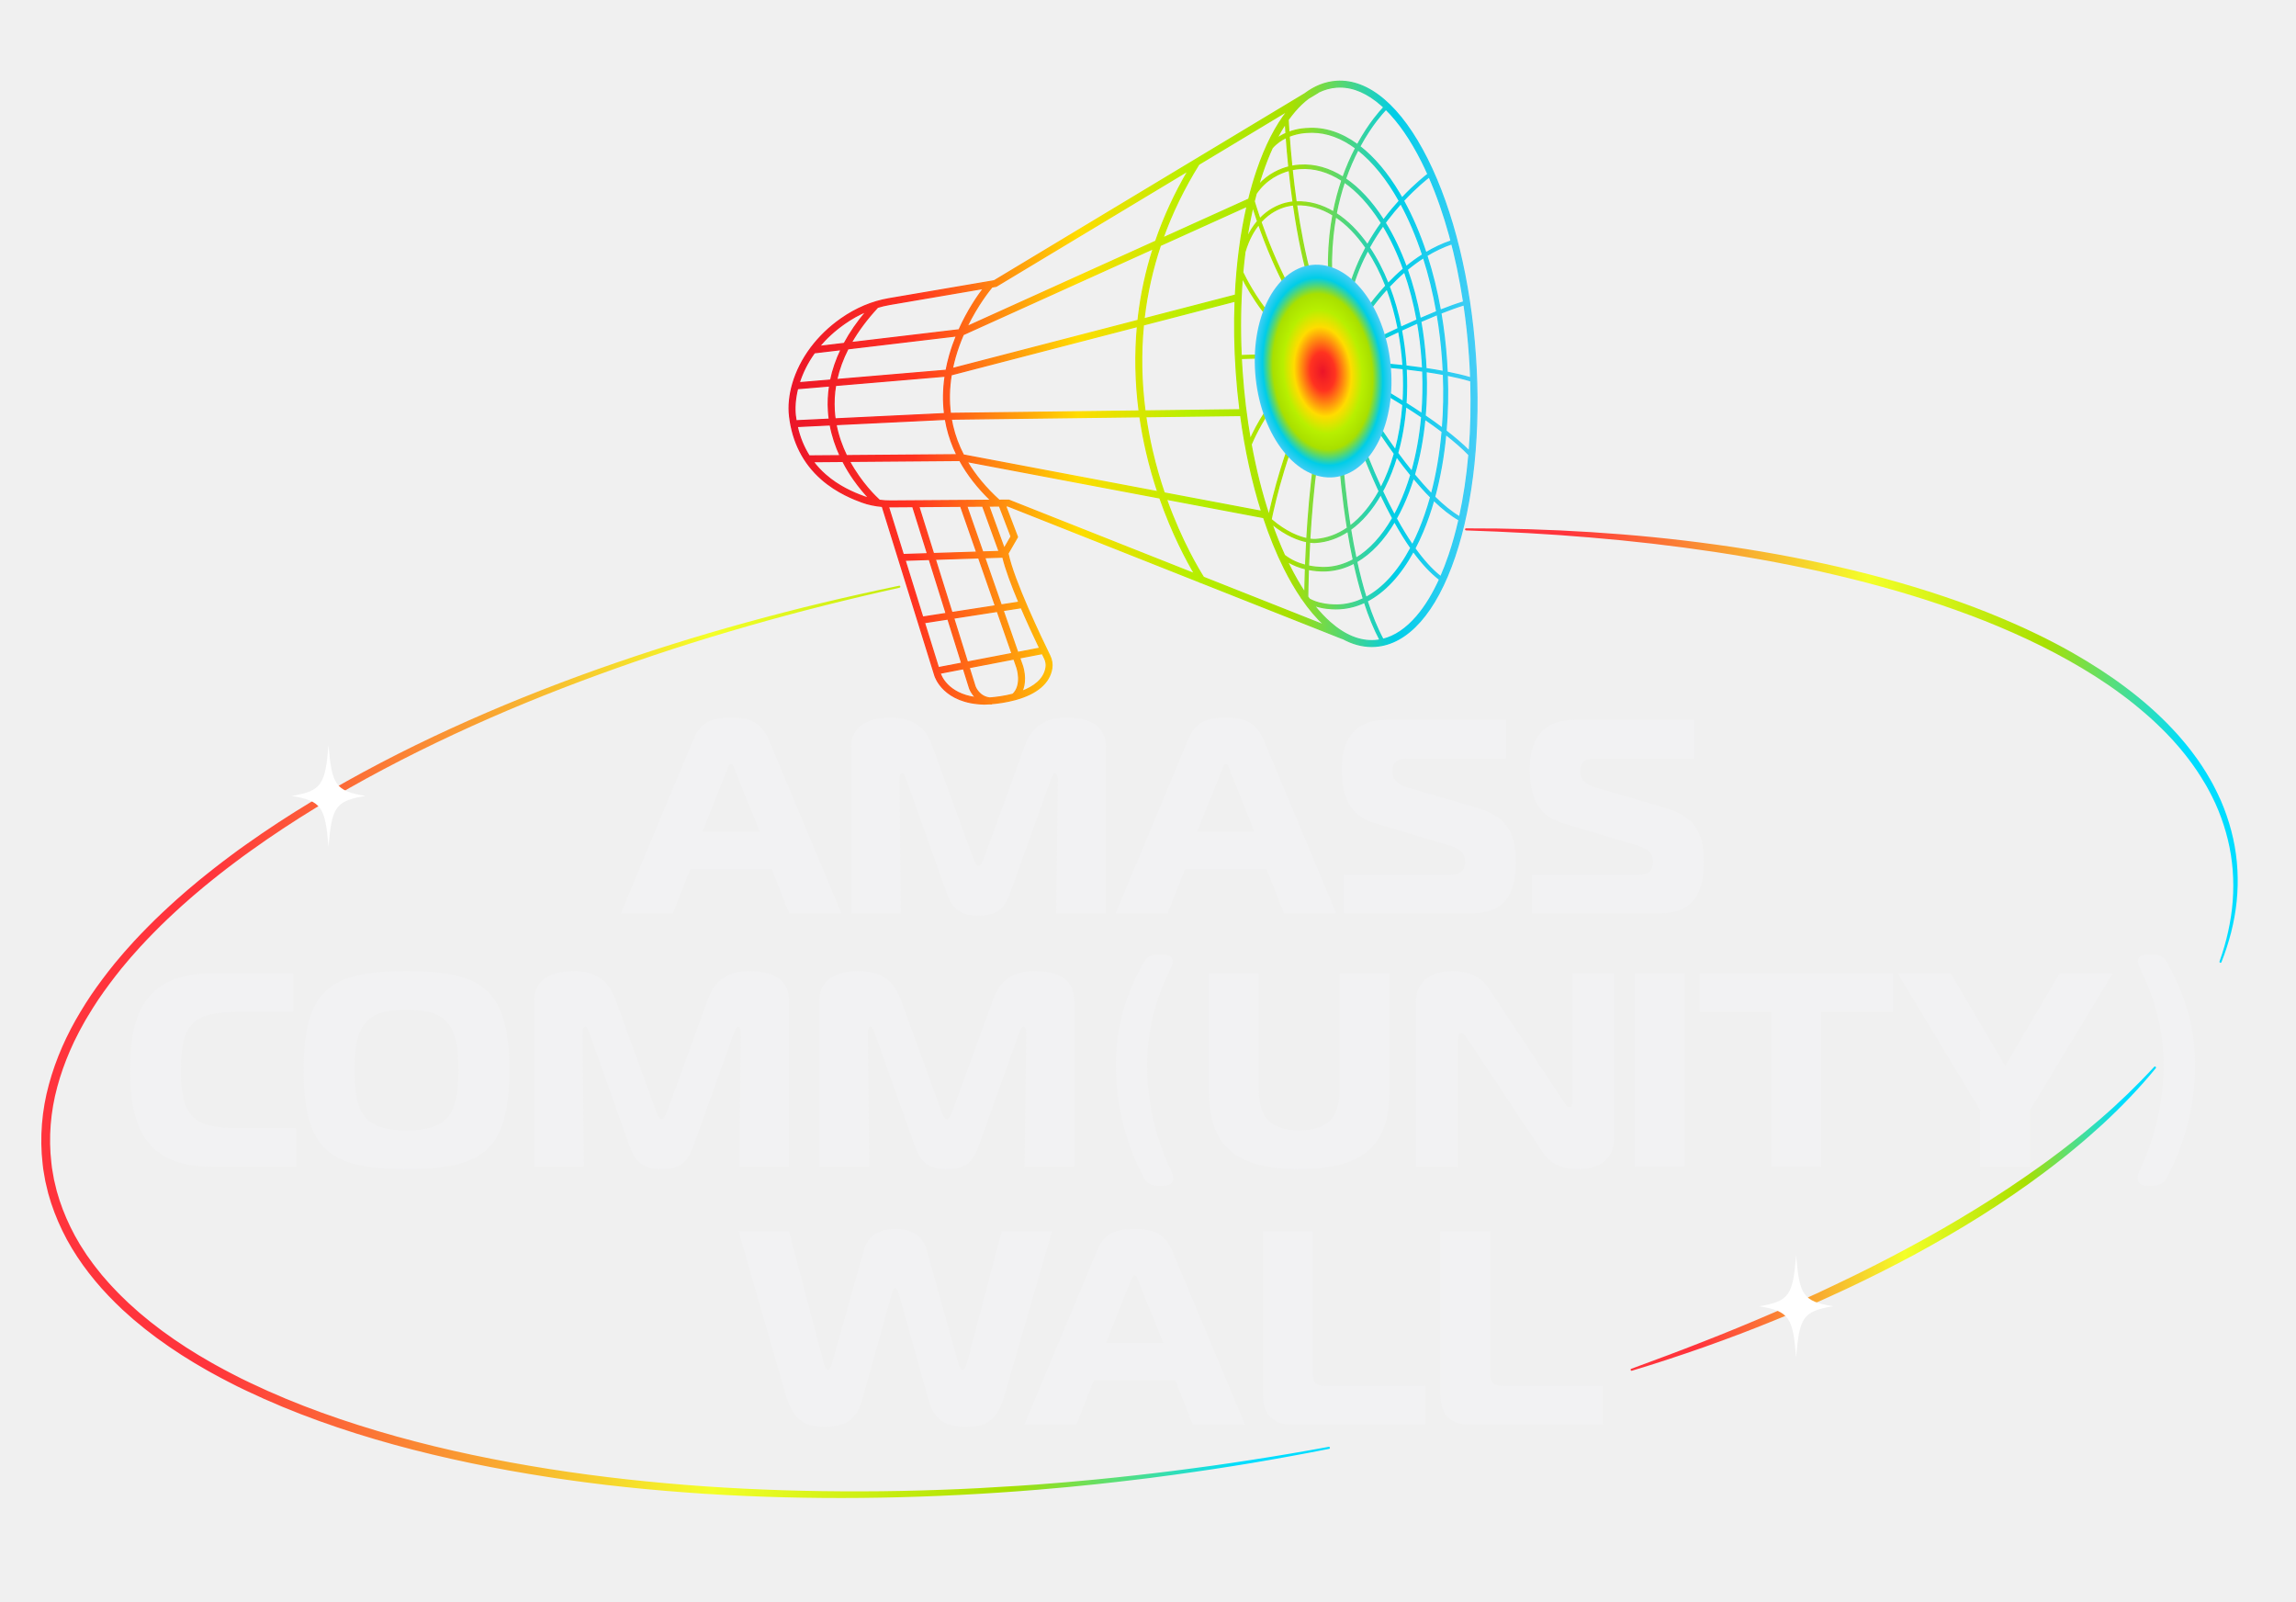
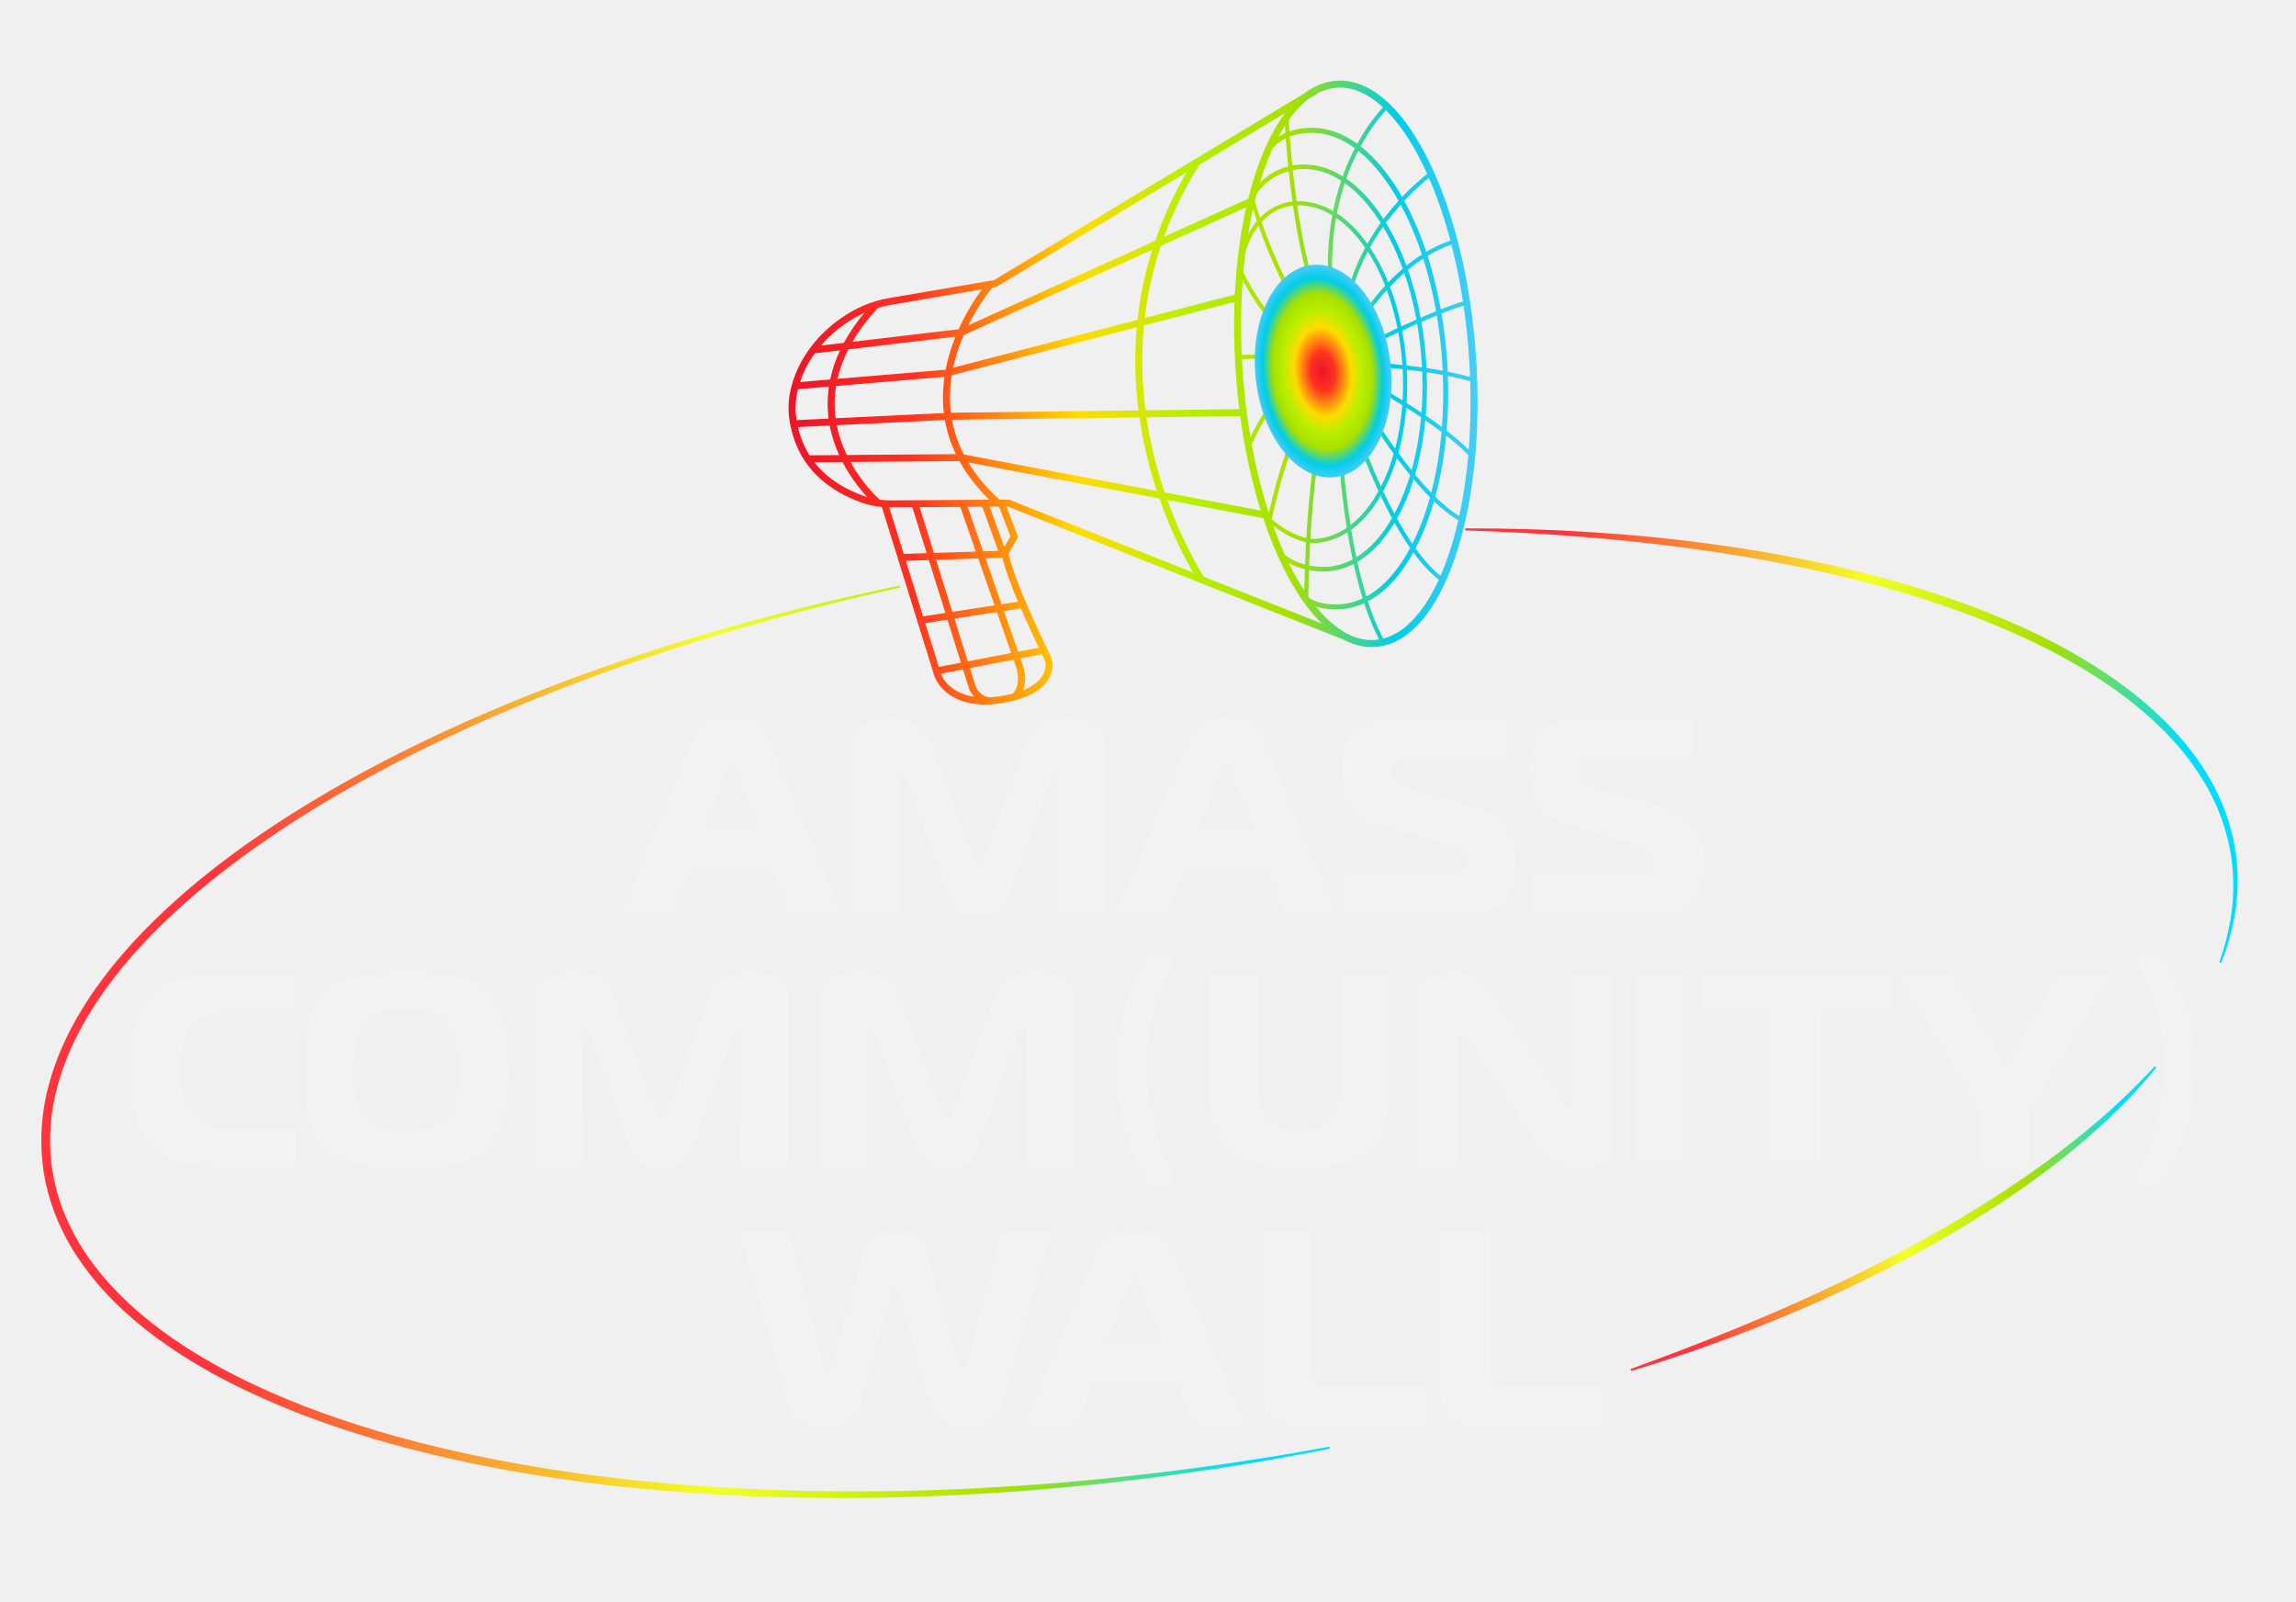
<svg xmlns="http://www.w3.org/2000/svg" xmlns:xlink="http://www.w3.org/1999/xlink" id="Layer_3" viewBox="0 0 2795.64 1950.09">
  <defs>
    <style>.cls-1{fill:url(#linear-gradient-4);stroke:url(#linear-gradient-4);stroke-width:2.5;stroke-linejoin:round;}.cls-2{fill:url(#linear-gradient-3);stroke:url(#linear-gradient-3);stroke-width:2.5;stroke-linejoin:round;}.cls-3{fill:url(#linear-gradient-2);stroke:url(#linear-gradient-2);stroke-width:2.5;stroke-linejoin:round;}.cls-4{fill:#f2f2f3;}.cls-5{fill:url(#radial-gradient);}.cls-6{fill:url(#linear-gradient);}</style>
    <linearGradient id="linear-gradient" x1="960.85" y1="477.99" x2="1798.35" y2="477.99" gradientUnits="userSpaceOnUse">
      <stop offset=".13" stop-color="#ff343c" />
      <stop offset=".52" stop-color="#f4ff28" />
      <stop offset=".75" stop-color="#A8E000" />
      <stop offset=".93" stop-color="#00ddff" />
    </linearGradient>
    <radialGradient id="radial-gradient" cx="1080.92" cy="-1075.26" fx="1080.92" fy="-1075.26" r="79.34" gradientTransform="translate(485.9481 2212.831) scale(1.0409 1.6378)" gradientUnits="userSpaceOnUse">
      <stop offset=".13" stop-color="#ff343c" />
      <stop offset=".52" stop-color="#f4ff28" />
      <stop offset=".75" stop-color="#A8E000" />
      <stop offset=".93" stop-color="#00ddff" />
    </radialGradient>
    <linearGradient id="linear-gradient-2" x1="1985.38" y1="1483.55" x2="2627.11" y2="1483.55" xlink:href="#linear-gradient" />
    <linearGradient id="linear-gradient-3" x1="1785.11" y1="907.64" x2="2726.27" y2="907.64" xlink:href="#linear-gradient" />
    <linearGradient id="linear-gradient-4" x1="51.56" y1="1268.32" x2="1618.1" y2="1268.32" xlink:href="#linear-gradient" />
    <filter id="neon" x="-35%" y="-50%" width="170%" height="200%" color-interpolation-filters="sRGB">
      <feGaussianBlur in="SourceGraphic" stdDeviation="15" result="halo" />
      <feGaussianBlur in="SourceGraphic" stdDeviation="4" result="core" />
      <feMerge>
        <feMergeNode in="halo" />
        <feMergeNode in="core" />
        <feMergeNode in="SourceGraphic" />
      </feMerge>
    </filter>
  </defs>
  <path class="cls-4" d="M843.8,901.26c7.74-18.51,17.5-27.6,46.45-27.6,21.21,0,36.69,4.71,46.11,27.6l88.19,210.7h-63.62l-21.2-53.85h-99.29l-21.21,53.85h-63.28l87.85-210.7ZM855.24,1012.33h69.67l-29.96-74.72c-1.35-3.7-2.36-7.4-4.71-7.4s-3.7,3.7-5.05,7.4l-29.96,74.72Z" />
  <path class="cls-4" d="M1230.87,1084.69c-6.4,17.84-12.79,29.96-39.38,29.96s-33.32-12.12-39.72-29.96l-48.13-135.31c-1.35-3.7-3.03-8.08-5.05-8.08-3.37,0-3.37,5.72-3.37,7.4l1.68,163.24h-60.59v-201.95c0-31.64,29.96-36.35,47.8-36.35,23.56,0,41.74,8.42,51.16,34.67l49.48,135.98c1.35,4.04,4.04,9.76,6.73,9.76s5.39-5.72,6.73-9.76l49.48-135.98c9.42-26.25,27.6-34.67,50.82-34.67,38.71,0,48.13,18.18,48.13,36.35v201.95h-60.58l2.02-163.24c0-4.71-1.68-7.4-3.7-7.4-1.68,0-3.37,3.37-5.05,8.08l-48.47,135.31Z" />
  <path class="cls-4" d="M1446.28,901.26c7.74-18.51,17.5-27.6,46.45-27.6,21.21,0,36.69,4.71,46.11,27.6l88.19,210.7h-63.61l-21.21-53.85h-99.29l-21.21,53.85h-63.28l87.85-210.7ZM1457.72,1012.33h69.67l-29.96-74.72c-1.35-3.7-2.36-7.4-4.71-7.4s-3.7,3.7-5.05,7.4l-29.96,74.72Z" />
  <path class="cls-4" d="M1636.44,1064.84h130.6c16.16,0,16.83-10.43,16.83-16.16,0-8.08-4.04-14.81-18.18-19.19l-92.22-27.6c-30.63-9.09-39.72-32.99-39.72-65.97,0-35.34,15.48-59.58,54.53-59.58h145.4v47.12h-121.84c-8.75,0-16.49,3.37-16.49,15.48,0,9.09,4.71,15.48,18.85,19.86l82.8,24.23c35,10.1,48.8,27.6,48.8,66.31s-13.8,62.61-53.85,62.61h-155.5v-47.12Z" />
  <path class="cls-4" d="M1865.31,1064.84h130.6c16.16,0,16.83-10.43,16.83-16.16,0-8.08-4.04-14.81-18.18-19.19l-92.22-27.6c-30.63-9.09-39.72-32.99-39.72-65.97,0-35.34,15.48-59.58,54.53-59.58h145.4v47.12h-121.84c-8.75,0-16.49,3.37-16.49,15.48,0,9.09,4.71,15.48,18.85,19.86l82.8,24.23c35,10.1,48.8,27.6,48.8,66.31s-13.8,62.61-53.85,62.61h-155.5v-47.12Z" />
  <path class="cls-4" d="M259.66,1420.49c-79.1,0-101.31-43.76-101.31-117.8s22.21-117.8,101.31-117.8h97.27v47.12h-67.32c-53.85,0-69.34,13.46-69.34,70.68s15.48,70.68,69.34,70.68h70.68v47.12h-100.64Z" />
  <path class="cls-4" d="M620.14,1302.69c0,98.28-32.65,120.5-125.21,120.5s-125.21-22.21-125.21-120.5,32.65-120.5,125.21-120.5,125.21,22.55,125.21,120.5ZM494.93,1376.06c49.14,0,63.28-17.84,63.28-73.38s-14.14-73.38-63.28-73.38-63.28,17.84-63.28,73.38,14.14,73.38,63.28,73.38Z" />
  <path class="cls-4" d="M844.98,1393.23c-6.4,17.84-12.79,29.96-39.38,29.96s-33.32-12.12-39.72-29.96l-48.13-135.31c-1.35-3.7-3.03-8.08-5.05-8.08-3.37,0-3.37,5.72-3.37,7.4l1.68,163.24h-60.59v-201.95c0-31.64,29.96-36.35,47.8-36.35,23.56,0,41.74,8.42,51.16,34.67l49.48,135.98c1.35,4.04,4.04,9.76,6.73,9.76s5.39-5.72,6.73-9.76l49.48-135.98c9.42-26.25,27.6-34.67,50.82-34.67,38.71,0,48.13,18.18,48.13,36.35v201.95h-60.59l2.02-163.24c0-4.71-1.68-7.4-3.7-7.4-1.68,0-3.37,3.37-5.05,8.08l-48.47,135.31Z" />
  <path class="cls-4" d="M1192.33,1393.23c-6.4,17.84-12.79,29.96-39.38,29.96s-33.32-12.12-39.72-29.96l-48.13-135.31c-1.35-3.7-3.03-8.08-5.05-8.08-3.37,0-3.37,5.72-3.37,7.4l1.68,163.24h-60.59v-201.95c0-31.64,29.96-36.35,47.8-36.35,23.56,0,41.74,8.42,51.16,34.67l49.48,135.98c1.35,4.04,4.04,9.76,6.73,9.76s5.39-5.72,6.73-9.76l49.48-135.98c9.42-26.25,27.6-34.67,50.82-34.67,38.71,0,48.13,18.18,48.13,36.35v201.95h-60.59l2.02-163.24c0-4.71-1.68-7.4-3.7-7.4-1.68,0-3.37,3.37-5.05,8.08l-48.47,135.31Z" />
  <path class="cls-4" d="M1631.11,1327.59v-142.71h60.59v145.74c0,70.68-40.73,92.56-109.73,92.56s-109.73-21.88-109.73-92.56v-145.74h60.59v142.71c0,33.66,15.48,48.47,49.14,48.47s49.14-14.81,49.14-48.47Z" />
  <path class="cls-4" d="M1965.56,1385.49c0,16.16-8.75,37.7-43.08,37.7-16.16,0-32.31-2.69-44.77-21.54l-91.89-138.34c-2.69-4.04-4.71-5.72-6.4-5.72-1.35,0-4.04.67-4.04,6.73v156.18h-51.16v-201.28c0-25.58,19.52-37.02,44.43-37.02,16.83,0,32.99,4.71,43.42,20.2l92.56,139.68c1.68,2.36,3.03,5.72,6.06,5.72,3.7,0,3.7-4.04,3.7-5.72v-157.18h51.16v200.6Z" />
  <path class="cls-4" d="M1990.6,1184.88h60.59v235.61h-60.59v-235.61Z" />
  <path class="cls-4" d="M2156.85,1420.49v-188.49h-87.51v-47.12h235.61v47.12h-87.51v188.49h-60.58Z" />
  <path class="cls-4" d="M2507.9,1184.88h64.62l-100.98,166.95v68.66h-60.25v-68.66l-100.64-166.95h64.62l66.31,112.76,66.31-112.76Z" />
  <path class="cls-4" d="M1052.13,1520.97c4.71-16.83,18.51-24.91,38.03-24.91,18.18,0,32.99,7.4,38.03,24.91l39.38,141.03c.67,2.02,2.69,5.72,4.38,5.72,2.02,0,3.7-2.69,5.05-7.07l42.75-161.9h61.26l-57.22,197.58c-8.41,29.62-19.19,40.73-47.8,40.73-31.3,0-40.39-14.47-46.11-35.34l-35.68-127.57c-1.01-3.03-2.02-6.06-4.04-6.06s-3.03,3.03-4.04,6.06l-35.68,127.57c-5.72,20.87-14.81,35.34-46.11,35.34-28.27,0-39.72-11.44-48.13-40.73l-56.88-197.58h61.26l42.75,161.9c1.01,4.38,2.36,7.07,4.71,7.07,2.02,0,3.7-3.7,4.38-5.72l39.72-141.03Z" />
  <path class="cls-4" d="M1335.2,1523.66c7.74-18.51,17.5-27.6,46.45-27.6,21.21,0,36.69,4.71,46.11,27.6l88.19,210.7h-63.61l-21.21-53.85h-99.29l-21.21,53.85h-63.28l87.85-210.7ZM1346.65,1634.73h69.67l-29.96-74.72c-1.35-3.7-2.36-7.4-4.71-7.4s-3.7,3.7-5.05,7.4l-29.96,74.72Z" />
  <path class="cls-4" d="M1573.5,1734.36c-21.88,0-35.68-10.77-35.68-36.01v-199.59h60.59v172.67c0,11.78,4.04,15.82,15.82,15.82h121.17v47.12h-161.9Z" />
  <path class="cls-4" d="M1789.58,1734.36c-21.88,0-35.68-10.77-35.68-36.01v-199.59h60.59v172.67c0,11.78,4.04,15.82,15.82,15.82h121.17v47.12h-161.9Z" />
  <path class="cls-4" d="M1393.74,1435.07c-11-19.75-19.58-41.4-25.75-64.96-6.17-23.56-9.26-48.24-9.26-74.05,0-22.44,2.91-44.03,8.75-64.79,5.83-20.75,14.25-40.67,25.24-59.74,2.02-3.59,4.38-6.06,7.07-7.4,2.69-1.35,5.94-2.02,9.76-2.02h6.4c5.39,0,8.97,1.46,10.77,4.38,1.79,2.92,1.46,6.96-1.01,12.12-9.42,18.63-16.61,37.76-21.54,57.39-4.94,19.64-7.41,39.77-7.41,60.42,0,22.44,2.47,44.54,7.41,66.31,4.93,21.77,12.45,43.2,22.55,64.29,2.24,4.93,2.47,8.92.67,11.95-1.8,3.03-5.39,4.54-10.77,4.54h-7.07c-7.4,0-12.68-2.81-15.82-8.41Z" />
  <path class="cls-4" d="M2604.76,1426.31c19.74-42.18,29.62-85.49,29.62-129.92,0-20.64-2.47-40.78-7.41-60.42-4.94-19.63-12.12-38.76-21.54-57.39-2.47-5.16-2.92-9.2-1.35-12.12,1.57-2.91,5.05-4.38,10.43-4.38h7.07c3.81,0,7.07.67,9.76,2.02,2.69,1.35,5.05,3.82,7.07,7.4,10.99,19.07,19.46,38.99,25.41,59.74,5.94,20.76,8.92,42.36,8.92,64.79,0,25.58-3.09,50.04-9.26,73.37-6.17,23.34-14.64,44.88-25.41,64.62-3.37,6.28-8.87,9.42-16.49,9.42h-6.73c-5.61,0-9.26-1.57-10.94-4.71-1.68-3.14-1.4-7.29.84-12.45Z" />
  <svg id="speaker-Layer_3" viewBox="0 0 1120 822.74" x="920.97" y="77.85" width="1120" height="822.74" overflow="visible">
    <defs>
      <style>
      .speaker-core {
        fill: url(#speaker-radial-gradient);
      }
      .speaker-body {
        fill: url(#speaker-linear-gradient);
        stroke: url(#speaker-linear-gradient);
        stroke-width: 1.5;
        stroke-linejoin: round;
      }
      .speaker-signal-arc {
        fill: none;
        stroke: url(#speaker-signal-gradient);
        stroke-linecap: round;
        stroke-width: 10;
      }
    </style>
      <linearGradient id="speaker-linear-gradient" x1="39.88" y1="400.14" x2="877.37" y2="400.14" gradientUnits="userSpaceOnUse">
        <stop offset="0" stop-color="#EB1528" />
        <stop offset="0.18" stop-color="#FF3220" />
        <stop offset="0.42" stop-color="#FFDC00" />
        <stop offset="0.58" stop-color="#B8EF00" />
        <stop offset="0.73" stop-color="#A8E000" />
        <stop offset="0.88" stop-color="#00CDE8" />
        <stop offset="1" stop-color="#45CDF6" />
      </linearGradient>
      <radialGradient id="speaker-radial-gradient" cx="673.23" cy="288.29" fx="673.23" fy="288.29" r="79.34" gradientTransform="translate(-10.68 -98.23) scale(1.04 1.64)" gradientUnits="userSpaceOnUse">
        <stop offset="0" stop-color="#EB1528" />
        <stop offset="0.18" stop-color="#FF3220" />
        <stop offset="0.42" stop-color="#FFDC00" />
        <stop offset="0.58" stop-color="#B8EF00" />
        <stop offset="0.73" stop-color="#A8E000" />
        <stop offset="0.88" stop-color="#00CDE8" />
        <stop offset="1" stop-color="#45CDF6" />
      </radialGradient>
      <linearGradient id="speaker-signal-gradient" x1="770" y1="210" x2="1035" y2="560" gradientUnits="userSpaceOnUse">
        <stop offset="0" stop-color="#EB1528" />
        <stop offset="0.18" stop-color="#FF3220" />
        <stop offset="0.42" stop-color="#FFDC00" />
        <stop offset="0.58" stop-color="#B8EF00" />
        <stop offset="0.73" stop-color="#A8E000" />
        <stop offset="0.88" stop-color="#00CDE8" />
        <stop offset="1" stop-color="#45CDF6" />
      </linearGradient>
    </defs>
    <path class="speaker-body" d="M875.4,355.03c-6.31-91.37-27.11-176.3-58.57-239.15-31.93-63.78-71.22-97.4-110.67-94.69-13.47.93-26.35,6.07-38.37,15.11l-378.23,227.66-128.21,21.87c-20.36,3.47-39.92,11.71-58.14,24.48-14.86,10.41-26.83,22.27-36.21,34.67l-.17.02.02.17c-21.44,28.43-29.21,59.78-26.4,83.56,3.7,31.36,16.79,57.13,38.88,76.6,19.33,17.04,41.27,25.08,49.53,28.11,7.23,2.65,15.66,4.41,24.46,5.18l64.05,205.97c.41,1.37,10.64,33.56,60.31,34.64h.06s.06,0,.06,0c.26,0,2.64-.04,6.44-.31.66.06,1.34.1,2.03.11v-.27c7.16-.6,18-1.96,29.22-5.04.08-.02.16-.05.24-.07l.03.04s.05-.05.08-.07c25.81-7.16,40.96-20.17,43.81-37.66.85-5.2,0-10.59-2.44-15.57-10.31-21.05-44.13-91.58-50.88-124.49l11.58-20.01-14.46-37.83,2.65-.02,233.67,92.58c.13.2.22.32.23.35l.24-.16,173.3,68.66.08-.19c11.69,6.48,23.61,9.81,35.57,9.81,1.48,0,2.96-.05,4.44-.15,39.43-2.72,73.75-41.43,96.61-109,22.53-66.57,31.47-153.55,25.16-244.93ZM311.29,717.72l-54.33,10.43-16.74-53.52,53.17-8.22,17.9,51.31ZM300.43,665.33l21.4-3.31-.41-2.66c8.32,19.51,17.2,38.56,23.58,51.89l-26.76,5.14-17.81-51.06ZM317.37,735.15c.07.21,6.87,20.76-4.94,32.14-11.01,2.89-21.67,4.1-28.21,4.6-13.07-1.47-17.64-13.17-17.97-14.07l-7.18-22.95,54.56-10.47,3.75,10.75ZM233.23,675.72l16.81,53.76-28.37,5.45-17.04-54.79,28.6-4.42ZM202.53,673.38l-21.52-69.21,29.55-.95,20.56,65.74-28.59,4.42ZM238.12,667.88l-20.29-64.89,52.86-1.7,20.37,58.4-52.94,8.18ZM215.66,596.05l-17.89-57.21,51-.37,19.5,55.89-52.61,1.69ZM256.16,538.42l19.41-.14,20.05,55.21-20.02.64-19.43-55.71ZM164.05,532.08c-4.78.03-9.54-.27-14.13-.85-4.17-3.77-22.23-20.93-36.61-47.43l134.4-1.08c9.33,17.07,21.94,33.27,37.74,48.48l-121.4.87ZM96.97,439.06l133.21-6.41c.53,3.13,1.14,6.24,1.86,9.33,2.69,11.57,6.73,22.84,12.06,33.77l-134.39,1.08c-5.46-11.24-10.08-23.92-12.75-37.77ZM101.97,476.9l-37.68.3c-6.8-10.7-11.67-22.68-14.61-35.86l40.24-1.94c2.56,13.83,6.96,26.43,12.05,37.5ZM94.78,421.82c-.62-10.18-.07-20.34,1.63-30.46l133.49-11.3c-2.31,15.57-2.57,30.82-.74,45.64l-133.34,6.41c-.47-3.37-.83-6.8-1.04-10.29ZM111.49,346.76l132.12-15.68c-3.03,7.41-5.84,15.31-8.21,23.62-1.75,6.12-3.18,12.19-4.31,18.23l-133.29,11.29c2.79-12.56,7.34-25.06,13.69-37.46ZM90.49,384.84l-38.34,3.25c3.68-11.59,9.57-24.1,18.51-36.48l32.52-3.86c-5.89,12.27-10.13,24.64-12.7,37.09ZM835.4,443.47c-6.96-5.23-14.1-10.31-21.12-15.11,1.49-17.5,1.89-35.55,1.17-53.9,7.06,1.04,14.18,2.21,21.16,3.51.89,22.34.47,44.28-1.22,65.49ZM237.22,378.43l226.79-58.84c-3.09,33.78-2.38,68.21,2.1,102.93l-229.93,2.88c-1.94-15.21-1.59-30.91,1.04-46.97ZM471.21,317.73l111.77-29c-1.08,27.99-.64,56.96,1.4,86.39,1.07,15.5,2.57,30.81,4.45,45.87l-115.68,1.45c-4.62-35.34-5.28-70.38-1.94-104.71ZM810.47,425.78c-6.78-4.56-13.38-8.84-19.53-12.71.9-13.64.98-27.61.21-41.77,6.54.75,13.36,1.6,20.27,2.58.72,17.66.39,35.03-.95,51.9ZM694.57,367.91c-1.2-16.99,6.73-31.44,17.67-32.21.31-.02.61-.03.92-.03,10.58,0,19.95,12.92,21.12,29.43.59,8.35-1,16.34-4.47,22.48-3.35,5.91-8.03,9.37-13.2,9.74-10.94.78-20.83-12.41-22.03-29.4ZM591.63,260.49c4.59,8.97,13.16,24.4,24.95,39.94,23.86,31.43,50.18,49.15,76.17,51.36-.25.87-.47,1.76-.67,2.66-22.06-1.69-84.01.01-101.82.55-1.47-32.49-.99-64.24,1.37-94.5ZM594.86,228.76c4.3-14.6,10.35-25.38,16.78-33.35,4.28,12.15,9.91,27.04,16.73,42.71,22.02,50.61,45.44,85.12,69.63,102.66-1.62,2.2-3,4.76-4.1,7.59-55.5-3.93-94.56-79.75-101.71-94.64.74-8.45,1.63-16.78,2.67-24.96ZM787.54,410.93c-25.16-15.69-46.56-27.29-51.37-29.86,1.24-4.43,1.79-9.29,1.62-14.28,6.02.32,25.77,1.48,49.82,4.12.77,13.66.72,27.04-.07,40.03ZM786.13,367.19c-23.71-2.55-43.13-3.65-48.55-3.93-.53-5.14-1.81-9.93-3.66-14.13,5.02-2.56,24.51-12.43,48.24-23.48,2.47,13.23,4.22,26.9,5.18,40.87.02.27.03.54.05.81-.42-.05-.85-.09-1.26-.14ZM732.37,345.98c-2.29-4.17-5.18-7.59-8.44-9.98,2.2-4.27,13.29-25.03,31.93-48.18,3.59-4.46,7.61-9.18,12.03-14,5.67,15.11,10.23,31.32,13.59,48.28-24.07,11.19-43.93,21.24-49.11,23.88ZM753.07,285.67c-18.44,22.92-29.58,43.55-32.14,48.47-1.18-.6-2.4-1.06-3.64-1.39-.36-41.31,11.92-77.26,27.12-105.81,8.5,12.9,15.9,27.43,22.08,43.21-4.97,5.34-9.45,10.59-13.42,15.52ZM713.78,332.23c-.59-.02-1.19-.03-1.79.02-.66.05-1.31.14-1.95.27-9.37-42.89-12.09-84.28-8.09-123.03.82-7.97,1.93-15.82,3.32-23.56,13.25,8.8,25.73,21.48,36.92,37.72-15.76,29.12-28.66,66.03-28.41,108.58ZM698.47,208.99c-4.05,39.02-1.34,80.66,8.04,123.8-25.66-36.58-40.46-103.49-48.85-161.37,15.2-.51,30.22,3.77,44.42,12.46-1.51,8.24-2.73,16.61-3.61,25.1ZM654.27,173.11c11.21,76.82,27.89,131.29,49.58,161.99-1.27.84-2.46,1.83-3.58,2.98-40.83-29.44-71.63-104.87-85.96-145.78,5.53-6.12,11.19-10.3,16.17-13.14,10.94-6.25,20.63-7.35,23.57-7.55.07.5.14,1,.22,1.51ZM713.11,400.57c2.16,7.25,14.51,47.73,33.54,93.01,3.9,9.27,7.8,18.11,11.71,26.54-9.88,17.84-21.88,32.37-35.48,42.55-2.72-17.19-4.84-33.82-6.47-48.98-6.08-56.42-6.87-103.91-6.98-114.15,1.2.48,2.43.83,3.68,1.03ZM716.83,400.75s.01,0,.02,0c3.53-.25,6.85-1.62,9.78-3.98,4.24,7.42,20.99,36.25,43.03,67.55,2.44,3.47,4.86,6.83,7.25,10.12-4.36,15.18-9.88,29.19-16.41,41.69-24.07-52.28-40.21-103.97-43.67-115.39ZM729.24,394.27c1.3-1.45,2.5-3.11,3.57-5,.85-1.51,1.59-3.13,2.23-4.82,5.77,3.1,27.3,14.83,52.23,30.46-1.43,19.48-4.55,38.01-9.14,55.14-25.68-35.49-45.26-69.4-48.89-75.77ZM790.93,367.72c-.03-.48-.06-.96-.09-1.45-.99-14.41-2.82-28.51-5.4-42.15,6.38-2.95,13.02-5.97,19.74-8.93,2.59,14.89,4.46,30.21,5.54,45.82.21,3.1.39,6.2.54,9.29-7.11-1-13.98-1.86-20.32-2.58ZM784.75,320.57c-3.5-17.46-8.27-34.12-14.2-49.63,5.63-5.96,11.86-12.01,18.66-17.86,6.43,18.39,11.58,38.05,15.33,58.55-6.73,2.96-13.39,5.98-19.79,8.93ZM769.14,267.34c-6.4-16.06-14.05-30.82-22.84-43.89,5.43-9.83,11.16-18.74,16.78-26.63,9.6,15.84,17.93,33.57,24.86,52.72-6.84,5.82-13.11,11.84-18.8,17.79ZM744.08,220.22c-11.54-16.43-24.42-29.23-38.11-38.05,2.53-13.17,5.87-25.99,10.01-38.38,15.66,10.89,30.49,26.95,43.83,47.75.43.67.85,1.36,1.27,2.03-5.68,7.88-11.49,16.79-17.01,26.64ZM702.77,180.2c-14.56-8.65-29.98-12.86-45.61-12.26-1.96-13.86-3.55-27.14-4.84-39.31,5.63-1.21,9.35-1.32,9.46-1.32h.11c17.36-1.2,34.64,3.79,51.07,14.45-4.2,12.41-7.6,25.24-10.19,38.43ZM653.55,168.11c-3.56.25-13.38,1.51-24.63,7.89-4.91,2.78-10.45,6.8-15.91,12.54-3.48-10.14-5.82-17.72-6.89-21.31.78-3.2,1.59-6.37,2.43-9.5,12.14-17.79,28.83-25.18,40.28-28.24,1.26,12,2.82,25.05,4.74,38.63ZM610.3,191.54c-4.69,5.49-9.23,12.36-13.14,20.92,2.05-13.27,4.5-26.12,7.35-38.48,1.38,4.4,3.32,10.41,5.79,17.56ZM591.36,374.63c-.37-5.39-.69-10.77-.95-16.13,17.63-.53,79.13-2.19,101.04-.59-.03.23-.05.46-.08.69-33.6,15.05-57.19,43.11-71.1,64.1-9.15,13.8-15.42,26.42-18.98,34.33-4.62-26.52-7.97-54.14-9.92-82.4ZM691.04,362.61c-.07,1.81-.05,3.66.08,5.54.21,2.92.66,5.73,1.32,8.4-25.54,35.47-43.24,83.05-53.6,116.84-7.39,24.08-12.2,44.74-14.67,56.26-8.84-26.76-16.16-55.8-21.76-86.37,6.29-15.03,34.36-75.34,88.63-100.67ZM642.21,494.38c17.85-58.17,37.49-93.54,51.51-113.56,1.39,3.94,3.25,7.47,5.47,10.43-17.85,51.49-25.56,129.43-28.88,186.68-9.71-2.01-25.27-7.71-43.56-23.44,2.07-10.08,7.11-32.89,15.46-60.1ZM701.84,394.34c1.28,1.3,2.64,2.43,4.07,3.36.02,3.55.36,54.61,7.01,116.33,1.69,15.73,3.91,33.04,6.78,50.92-11.87,8.15-24.88,13.04-38.7,14-.08,0-2.67.24-7.22-.41,3.25-56.34,10.76-132.92,28.06-184.2ZM679.33,582.52c1.14,0,1.82-.06,1.97-.08,13.75-.95,26.88-5.59,39.03-13.6,1.89,11.46,4.06,23.12,6.54,34.74-10.02,5.44-20.58,8.62-31.51,9.37-.19.02-10.34.88-23.13-1.77.32-8.71.76-18.51,1.35-29.08,2.49.33,4.44.42,5.76.42ZM723.52,566.64c13.79-9.91,26.21-24.27,36.67-42.59,4.86,10.3,9.72,19.93,14.59,28.91-12.74,22.24-27.93,38.76-44.72,48.8-2.49-11.75-4.66-23.55-6.55-35.12ZM762.36,520.15c.87-1.62,1.74-3.25,2.58-4.93,5.79-11.49,10.67-23.95,14.62-37.16,5.91,8,11.69,15.44,17.32,22.34-3.75,12.5-8.19,24.37-13.3,35.45-2.14,4.64-4.38,9.09-6.7,13.34-5.09-9.49-9.95-19.26-14.53-29.05ZM780.81,473.73c4.98-17.79,8.29-36.85,9.85-56.69,6.16,3.9,12.74,8.18,19.47,12.74-2.09,23.38-6.12,45.74-12.02,66.43-5.96-7.36-11.76-14.94-17.3-22.48ZM813.93,432.38c7.05,4.85,14.2,9.96,21.13,15.23-2.34,26.69-6.68,52.18-12.95,75.79-7.07-7.23-14.09-15.14-20.92-23.4,6.19-21.03,10.47-43.78,12.73-67.61ZM815.3,370.88c-.16-3.37-.34-6.75-.58-10.14-1.11-16.08-3.05-31.87-5.76-47.2,6.73-2.94,13.5-5.8,20.11-8.48,3.06,18.01,5.3,36.69,6.62,55.86.31,4.5.56,8.99.77,13.46-7.08-1.32-14.22-2.48-21.17-3.5ZM808.32,309.99c-3.87-20.91-9.19-40.94-15.83-59.67,6.19-5.12,12.81-10.05,19.85-14.56,6.58,20.54,12.03,42.58,16.12,65.76-6.62,2.67-13.4,5.53-20.14,8.47ZM816.37,233.25c9.41-5.69,19.5-10.61,30.25-14.29l-1.14-3.32c-10.73,3.67-20.82,8.55-30.23,14.19-7.62-22.94-16.78-44.24-27.32-63.36,15.24-16.35,27.9-26.4,31.28-29,19.04,43.38,33.39,95.58,41.98,152.22-8.51,2.56-18.21,6.07-28.39,10.09-4.13-23.23-9.65-45.54-16.44-66.53ZM811.22,232.31c-7.08,4.49-13.76,9.39-20,14.5-7.13-19.46-15.71-37.46-25.58-53.51.8-1.09,1.59-2.15,2.39-3.2,5.62-7.41,11.27-14.13,16.66-20.1,10.06,18.51,19,39.45,26.53,62.31ZM765.29,187.89c-.55.72-1.1,1.47-1.66,2.21-.15-.24-.3-.48-.45-.72-13.88-21.66-29.41-38.32-45.85-49.52,2.18-6.22,4.55-12.33,7.14-18.32,2.62-6.08,5.34-11.75,8.06-17,18.47,14.47,35.57,35.74,50.37,62.21-5.68,6.24-11.66,13.3-17.6,21.13ZM721.33,119.97c-2.53,5.86-4.86,11.83-7.01,17.91-16.91-10.76-34.71-15.8-52.65-14.57-.66.01-4.37.14-9.77,1.24-1.45-14.18-2.48-26.67-3.2-36.55,11.81-4.66,22.33-4.74,22.61-4.74h.09s.08,0,.08,0c1.7-.12,3.39-.17,5.08-.17,18.33,0,36.28,6.84,53.14,19.33-2.83,5.42-5.65,11.28-8.37,17.58ZM648.39,125.34c-10.3,2.61-24.77,8.59-36.97,22.2,1.51-5.14,3.09-10.19,4.76-15.11,3.67-10.85,7.65-20.92,11.9-30.21,5.09-5.89,11.19-9.96,17.19-12.76.71,9.83,1.72,22.08,3.13,35.87ZM633.51,91.04c3.4-6.56,6.96-12.65,10.67-18.27.18,3.14.42,7.1.73,11.76-3.8,1.66-7.68,3.78-11.41,6.51ZM609.54,130.19c-3.7,10.93-7.03,22.42-9.98,34.38l-104.51,47.27c11.07-30.79,25.64-60.75,43.65-89.67l108.21-65.13c-14.39,18.08-27.05,42.67-37.36,73.15ZM597.51,173.18c-7.56,33.14-12.35,69.68-14.21,108.23l-111.3,28.87c.06-.5.1-1,.16-1.49,3.52-29.87,10.12-59.2,19.73-87.85l105.62-47.77ZM465.19,308.14c-.16,1.34-.28,2.68-.43,4.03l-226.12,58.66c.96-4.64,2.09-9.3,3.42-13.99,2.77-9.71,6.17-18.88,9.85-27.37l231.32-104.62c-8.69,27.2-14.73,55-18.05,83.28ZM238.89,440.53c-.63-2.69-1.16-5.41-1.64-8.14l229.8-2.88c2.05,14.28,4.72,28.6,8.04,42.94,3.98,17.2,8.65,33.36,13.63,48.31l-236.63-44.7c-5.94-11.47-10.35-23.33-13.2-35.53ZM481.85,470.62c-3.18-13.76-5.76-27.49-7.75-41.19l115.64-1.45c5.57,41.54,14.2,80.98,25.46,116.67l-118.6-22.4c-5.4-15.84-10.48-33.13-14.75-51.63ZM670.1,581.53c-.58,10.47-1.02,20.19-1.35,28.86-8.39-2.1-17.57-5.79-25.69-12.17-5.52-12.1-10.67-24.93-15.42-38.39,17.82,14.51,32.87,19.82,42.46,21.7ZM668.6,614.57c-.44,12.51-.64,22.53-.74,29.02-6.45-9.72-12.68-20.54-18.64-32.46-.93-1.85-1.84-3.72-2.75-5.61,7.32,4.54,15.03,7.34,22.13,9.05ZM671.31,648.65c.05-5.4.22-17.25.77-33.32,7.45,1.48,13.97,1.81,18.27,1.81,3.08,0,5.02-.17,5.34-.2,11.12-.77,21.86-3.92,32.07-9.29,3.25,14.76,7.01,29.39,11.36,43.37-8.99,4.3-18.35,6.84-27.98,7.5-.25.02-21.83,1.91-37.85-7.08-.66-.92-1.32-1.85-1.98-2.79ZM730.95,605.89c17.3-10.01,32.94-26.54,46.08-48.84,6.63,11.94,13.26,22.67,19.9,32.14-15.34,28.79-33.97,49.27-54.65,60.23-4.35-14.03-8.1-28.72-11.33-43.54ZM779.15,553.37c2.81-5.01,5.51-10.28,8.07-15.84,4.84-10.49,9.09-21.67,12.73-33.42,7.26,8.7,14.29,16.47,21.07,23.28-3.95,14.24-8.6,27.78-13.94,40.45-2.62,6.21-5.38,12.12-8.26,17.74-6.86-9.98-13.44-20.86-19.67-32.21ZM839.34,450.9c10.5,8.19,20.32,16.65,28.3,24.94-2.32,26.59-6.1,51.98-11.3,75.64-9.96-5.81-20.27-14.29-30.51-24.37,6.47-23.72,11.01-49.35,13.51-76.21ZM839.71,446.75c1.87-21.96,2.39-44.72,1.51-67.89,10.15,2.01,19.93,4.33,28.73,6.99.94,29.32.29,57.96-1.91,85.37-8.16-8.18-17.95-16.48-28.32-24.48ZM841.08,375.26c-.21-4.87-.49-9.76-.83-14.66-1.35-19.53-3.64-38.69-6.82-57.29,10.13-4.02,19.8-7.52,28.29-10.1,2.98,20.28,5.24,41.11,6.7,62.31.62,8.93,1.08,17.82,1.4,26.64-8.9-2.64-18.71-4.93-28.74-6.9ZM810.57,119.01c2.46,4.91,4.85,9.98,7.17,15.16-2.11,1.59-15.34,11.75-31.6,29.07-1.09-1.92-2.19-3.82-3.3-5.7-14.65-24.6-30.93-43.79-48.13-57.11,7.36-13.6,14.61-24.12,20.13-31.34,4.86-6.36,8.99-10.98,11.71-13.86,15.75,15.44,30.54,36.84,44.02,63.78ZM706.64,28.17c1.32-.09,2.64-.14,3.96-.14,16.9,0,33.91,7.46,50.61,22.2.94.83,1.87,1.69,2.81,2.56-2.77,2.92-6.92,7.57-11.86,14.03-5.56,7.26-12.86,17.83-20.28,31.47-19.43-14.24-39.97-21.03-60.63-19.63-1.24,0-11.3.16-22.89,4.47-.46-6.75-.75-11.93-.91-15.13,2.65-3.73,5.38-7.23,8.17-10.48,5.3-6.17,10.78-11.36,16.41-15.61l11.94-7.19-.12-.2c7.38-3.68,14.99-5.82,22.79-6.35ZM292.03,270.64l233.81-140.73c-16.3,27.79-29.53,56.49-39.62,85.92l-229.84,103.95c12.96-26.63,27.55-44.71,30.52-48.26l5.13-.87ZM162.51,292.73l114.03-19.45c-7.01,9.22-19.27,26.96-29.76,50.37l-131.21,15.57c8.21-14.36,18.8-28.59,31.76-42.62l-.24-.22c5.08-1.54,10.22-2.76,15.41-3.65ZM107.21,316.05c8.65-6.06,17.6-11.05,26.8-14.94-10.92,12.89-19.93,25.95-27.01,39.13l-30.3,3.6c8.05-9.65,18.09-19.08,30.52-27.79ZM50.11,395.28l39.1-3.31c-1.56,10.08-2.04,20.2-1.41,30.35.21,3.44.55,6.81,1,10.13l-40.48,1.95c-.36-2.13-.68-4.29-.94-6.48-.98-8.27-.5-19.69,2.73-32.64ZM83.93,500.09c-5.54-4.88-10.46-10.2-14.79-15.93l36.22-.29c4.34,8.43,8.96,15.81,13.26,21.94,6.93,9.89,13.68,17.64,18.79,22.99-2.13-.58-4.21-1.21-6.16-1.92-13.49-4.95-31.05-12.46-47.31-26.79ZM164.1,539.08l26.35-.19,17.95,57.39-29.54.95-18.1-58.19c1.11.02,2.22.05,3.34.04ZM224.05,742.56l-.28-.91,28.38-5.45,7.44,23.78.04.11c.15.43,2.26,6.27,7.65,11.36-35.27-4.67-42.89-27.8-43.22-28.89ZM352.73,734.85c-2.39,14.66-15.12,23.57-29.44,29,2.16-4.67,3.22-10.12,3.11-16.21-.15-8.1-2.32-14.49-2.41-14.77l-3.42-9.8,27.57-5.29c1.05,2.17,1.98,4.08,2.78,5.71,1.8,3.67,2.43,7.61,1.81,11.36ZM319.69,655.27l-21.6,3.34-20.08-57.55,20.12-.65v.04s.12-.04.12-.04l1.89-.06c3.43,14.53,11.07,34.77,19.55,54.92ZM310.18,575.29l-8.43,14.56-18.74-51.62,12.97-.09,14.21,37.15ZM307.41,531.05l-11.78.08c-16.28-14.77-29.35-30.52-39.13-47.12l234.82,44.36c15.41,44.12,33.04,76.67,42.27,92.29l-226.19-89.61ZM544.42,624.95c-5.5-8.62-26.69-43.4-45.15-95.08l118.39,22.36c7.41,22.37,15.87,43.2,25.3,62.03,6.62,13.21,13.55,25.12,20.73,35.7l-.12.13c.17.15.34.29.51.44,8.95,13.09,18.29,24.07,27.89,32.87l-147.54-58.45ZM753.15,701.97c-18.19,1.25-36.56-6.17-54.57-22.07-6.68-5.9-13.2-12.86-19.54-20.84,9.96,3.57,20.25,4.24,26.51,4.24,3.42,0,5.64-.2,5.95-.23,9.99-.69,19.69-3.27,29-7.65,5.37,16.58,11.61,32.13,18.84,45.76-2.05.37-4.12.64-6.2.78ZM762.93,700.43c-7.41-13.79-13.78-29.63-19.25-46.58,21.29-11.05,40.43-31.61,56.2-60.52,10.56,14.5,21.11,25.84,31.61,33.95l1.27-1.64c-8.43,18.91-18,34.65-28.59,46.97-12.82,14.92-26.65,24.24-41.24,27.82ZM843.61,597.71c-3.2,9.45-6.62,18.3-10.26,26.57-11-8.57-21.58-20.51-31.57-34.47,3.33-6.35,6.5-13.08,9.5-20.19,5.11-12.12,9.6-25.02,13.45-38.57,10.95,10.58,21.23,18.6,30.79,24.02-3.41,14.96-7.37,29.23-11.91,42.64Z" />
    <ellipse class="speaker-core" cx="690.06" cy="373.93" rx="82.58" ry="129.94" transform="translate(-35.39 74.39) rotate(-6.02)">
      <animate attributeName="rx" values="82.58;82.58;89;85;82.58" keyTimes="0;.30;.48;.68;1" dur="2.8s" repeatCount="indefinite" />
      <animate attributeName="ry" values="129.94;129.94;139;133;129.94" keyTimes="0;.30;.48;.68;1" dur="2.8s" repeatCount="indefinite" />
    </ellipse>
    <g id="speaker-broadcast-arcs" aria-label="Three partial sound arcs broadcast from the megaphone">
      <path class="speaker-signal-arc" d="M794 313 Q855 375 794 438" opacity="0">
        <animate attributeName="opacity" values="0;0;1;1;.18;0" keyTimes="0;.30;.39;.50;.70;1" dur="2.8s" repeatCount="indefinite" />
        <animateTransform attributeName="transform" type="translate" values="-14 0;-14 0;4 0;28 0;46 0;46 0" keyTimes="0;.30;.39;.50;.70;1" dur="2.8s" repeatCount="indefinite" />
      </path>
      <path class="speaker-signal-arc" d="M817 283 Q900 375 817 468" opacity="0">
        <animate attributeName="opacity" values="0;0;1;1;.18;0" keyTimes="0;.38;.47;.58;.77;1" dur="2.8s" repeatCount="indefinite" />
        <animateTransform attributeName="transform" type="translate" values="-14 0;-14 0;4 0;29 0;48 0;48 0" keyTimes="0;.38;.47;.58;.77;1" dur="2.8s" repeatCount="indefinite" />
      </path>
      <path class="speaker-signal-arc" d="M844 248 Q948 375 844 503" opacity="0">
        <animate attributeName="opacity" values="0;0;1;1;.18;0" keyTimes="0;.46;.55;.66;.84;1" dur="2.8s" repeatCount="indefinite" />
        <animateTransform attributeName="transform" type="translate" values="-14 0;-14 0;4 0;27 0;45 0;45 0" keyTimes="0;.46;.55;.66;.84;1" dur="2.8s" repeatCount="indefinite" />
      </path>
    </g>
  </svg>
  <path class="cls-3" d="M2623.92,1299.6c-19.64,24-41.24,46.42-64.02,67.54-11.49,10.46-23.15,20.74-35.16,30.6l-9,7.41-9.16,7.2c-3.07,2.38-6.09,4.83-9.2,7.16l-9.31,7.02c-24.84,18.69-50.63,36.09-76.89,52.72-26.31,16.55-53.23,32.1-80.53,46.94-27.37,14.71-55.13,28.67-83.24,41.88-7.01,3.34-14.09,6.52-21.16,9.73l-10.61,4.8-10.66,4.67c-7.11,3.12-14.21,6.25-21.38,9.23-7.17,2.97-14.29,6.05-21.51,8.91-7.2,2.89-14.37,5.85-21.6,8.69l-21.69,8.43-21.81,8.12c-7.27,2.71-14.59,5.27-21.89,7.9-29.27,10.29-58.71,20.05-88.41,28.94,29.11-10.67,58.15-21.46,86.97-32.81,28.85-11.25,57.48-23.04,85.89-35.32,7.13-3.01,14.17-6.22,21.25-9.34,3.53-1.58,7.09-3.09,10.61-4.69l10.56-4.79,10.56-4.79,10.5-4.92c7-3.29,14.01-6.54,20.95-9.96,27.89-13.37,55.49-27.33,82.66-42.08,27.24-14.62,54.03-30.06,80.33-46.29,26.35-16.15,52.07-33.3,77.22-51.25l9.4-6.78c3.14-2.25,6.19-4.62,9.29-6.93l9.26-6.97,9.14-7.12c12.23-9.45,24.1-19.35,35.86-29.39,23.44-20.17,45.72-41.7,66.75-64.48Z" />
  <path class="cls-2" d="M1785.11,644.46c50.65-.14,101.33,1.36,151.92,4.57,25.29,1.63,50.57,3.63,75.8,6.14,25.23,2.48,50.41,5.52,75.54,8.95,50.27,6.82,100.25,15.87,149.76,27.16,49.48,11.38,98.43,25.23,146.35,42.2,23.94,8.54,47.57,17.98,70.8,28.33l8.7,3.9,8.64,4.06c5.78,2.66,11.46,5.52,17.17,8.34,2.86,1.39,5.68,2.86,8.5,4.33l8.47,4.4,8.38,4.57c2.79,1.54,5.59,3.04,8.33,4.66,22.1,12.65,43.63,26.36,63.99,41.73,20.44,15.24,39.7,32.15,57.18,50.77l6.48,7.05,6.25,7.26c2.12,2.39,4.06,4.93,6.06,7.42,1.99,2.5,4.01,4.97,5.87,7.57,7.73,10.18,14.75,20.9,21.03,32.04l2.36,4.17c.79,1.39,1.48,2.84,2.22,4.25l2.19,4.27c.74,1.42,1.46,2.84,2.11,4.3l4,8.71,3.62,8.88c4.6,11.93,8.34,24.18,11.09,36.65,5.5,24.95,6.81,50.74,4.24,76.04-1.3,12.66-3.6,25.19-6.7,37.49-3.14,12.3-7.09,24.37-11.74,36.14,4.25-11.93,7.8-24.1,10.51-36.44,2.73-12.33,4.67-24.83,5.61-37.4,1.85-25.13.05-50.52-5.94-74.91-2.95-12.2-6.82-24.16-11.55-35.78l-3.71-8.64-4.08-8.47c-.66-1.42-1.4-2.81-2.14-4.18l-2.22-4.14c-.75-1.37-1.45-2.78-2.25-4.13l-2.39-4.05c-6.38-10.79-13.36-21.23-21.09-31.12-1.86-2.53-3.87-4.93-5.86-7.36-2-2.42-3.94-4.88-6.05-7.21l-6.23-7.05-6.46-6.85c-2.12-2.32-4.41-4.46-6.62-6.69-2.23-2.21-4.44-4.44-6.76-6.55l-6.9-6.41-7.09-6.2c-2.34-2.09-4.77-4.08-7.19-6.09-2.43-1.98-4.8-4.05-7.29-5.97l-7.42-5.81c-2.46-1.96-5.04-3.76-7.55-5.65-20.19-14.99-41.57-28.37-63.51-40.7-21.94-12.35-44.59-23.46-67.62-33.69-23.05-10.21-46.51-19.49-70.29-27.93-47.51-17-96.17-30.8-145.33-42.39-24.58-5.82-49.3-11.05-74.13-15.76l-18.64-3.42-18.68-3.24c-12.46-2.1-24.94-4.14-37.44-6-50.01-7.47-100.28-13.29-150.71-17.47-50.42-4.34-100.99-6.95-151.61-8.67Z" />
  <path class="cls-1" d="M1618.1,1762.57c-31.23,6.19-62.55,11.92-93.95,17.19-15.7,2.62-31.43,5.12-47.17,7.51-7.87,1.21-15.75,2.32-23.63,3.45-7.88,1.11-15.75,2.31-23.65,3.35l-23.68,3.15-5.92.79-5.93.72-11.86,1.44c-15.8,1.99-31.64,3.65-47.46,5.41-7.92.85-15.84,1.59-23.77,2.4l-11.89,1.18-11.9,1.06-23.8,2.1-23.82,1.86c-127.05,9.42-254.8,11.16-382.06,3.03-31.81-2.08-63.58-4.74-95.29-8.06l-23.77-2.64-23.73-2.96c-3.96-.47-7.9-1.03-11.85-1.58l-11.85-1.64c-7.9-1.05-15.78-2.3-23.66-3.5-63.03-9.72-125.68-22.39-187.25-39.32-61.54-16.93-122.09-38.1-179.86-65.66l-10.81-5.2-10.69-5.46c-7.17-3.55-14.14-7.5-21.18-11.3-3.54-1.87-6.96-3.96-10.43-5.95-3.45-2.02-6.94-4-10.37-6.06l-10.21-6.34-5.1-3.17-5.01-3.33-10.01-6.66c-3.29-2.29-6.54-4.64-9.81-6.96l-4.9-3.49c-1.63-1.17-3.2-2.42-4.8-3.63l-9.56-7.32c-3.13-2.51-6.21-5.09-9.31-7.64l-4.65-3.83-4.51-4c-2.99-2.68-6.02-5.32-8.98-8.04l-8.68-8.37c-22.9-22.55-43.14-48.08-58.69-76.44-7.66-14.23-14.15-29.1-19.21-44.47l-3.5-11.62c-.98-3.93-1.88-7.87-2.82-11.81l-.7-2.95-.52-2.99-1.04-5.98c-.33-2-.72-3.98-1.01-5.99l-.7-6.03c-3.73-32.17-.95-65.02,7.56-96.15,8.41-31.18,21.73-60.85,38.35-88.33,4.05-6.95,8.53-13.61,12.9-20.34,4.62-6.56,9.12-13.21,14.01-19.56,4.72-6.49,9.83-12.67,14.8-18.95l7.75-9.18c1.3-1.52,2.57-3.07,3.9-4.57l4-4.48c10.57-12.03,21.79-23.47,33.16-34.71,5.78-5.53,11.49-11.13,17.44-16.47,2.96-2.69,5.87-5.43,8.87-8.07l9.02-7.9c1.51-1.31,2.99-2.65,4.52-3.93l4.59-3.85,9.18-7.7,9.33-7.51c3.12-2.5,6.21-5.03,9.39-7.44,6.33-4.87,12.61-9.81,19.06-14.52l9.62-7.14,9.75-6.95c26.03-18.49,52.79-35.93,80.12-52.4,54.67-32.92,111.39-62.3,169.36-88.83,28.99-13.26,58.29-25.83,87.84-37.75,29.56-11.9,59.37-23.19,89.38-33.88,60.04-21.34,120.86-40.44,182.28-57.32,30.71-8.44,61.53-16.46,92.5-23.85,30.97-7.39,62.05-14.31,93.22-20.78-31.08,6.89-62.06,14.22-92.92,22.01-30.87,7.74-61.59,16.08-92.17,24.86-30.57,8.81-61.04,18-91.29,27.85-30.26,9.83-60.34,20.19-90.21,31.12-29.88,10.91-59.55,22.37-88.96,34.46-29.4,12.11-58.54,24.86-87.35,38.29-57.61,26.87-114.02,56.36-168.26,89.43-27.12,16.53-53.64,34.03-79.42,52.53l-9.66,6.95-9.53,7.12c-6.4,4.69-12.61,9.62-18.88,14.47-3.15,2.41-6.21,4.93-9.3,7.42l-9.24,7.49-9.09,7.67-4.54,3.83c-1.51,1.28-2.98,2.61-4.47,3.92l-8.92,7.86c-2.97,2.63-5.84,5.35-8.76,8.02-5.88,5.31-11.52,10.88-17.22,16.36-11.23,11.16-22.28,22.51-32.69,34.43l-3.94,4.43c-1.31,1.48-2.55,3.02-3.83,4.52l-7.62,9.08c-4.88,6.21-9.9,12.32-14.53,18.73-4.8,6.27-9.21,12.83-13.73,19.29-4.27,6.63-8.66,13.19-12.61,20.02l-3.04,5.07c-1,1.7-1.91,3.44-2.87,5.16l-2.85,5.18c-.95,1.73-1.92,3.44-2.77,5.22l-5.3,10.55-4.88,10.74c-6.27,14.42-11.58,29.25-15.64,44.41-8.24,30.28-10.87,62.03-7.24,93.11l.68,5.83c.28,1.93.66,3.85.99,5.78l1.01,5.78.5,2.89.68,2.85c.92,3.8,1.79,7.61,2.74,11.41l3.4,11.23c4.91,14.86,11.2,29.25,18.65,43.04l5.85,10.2c.47.86,1,1.69,1.54,2.51l1.6,2.47,3.19,4.94,1.59,2.47.8,1.24.86,1.19,3.44,4.78c2.31,3.18,4.52,6.42,7.03,9.45l7.35,9.22,7.76,8.88c2.53,3.01,5.33,5.78,8.03,8.65,2.73,2.83,5.38,5.75,8.26,8.43l8.5,8.21c2.9,2.67,5.87,5.26,8.8,7.89l4.42,3.93,4.56,3.77c3.05,2.5,6.07,5.04,9.14,7.52l9.39,7.21c1.57,1.19,3.11,2.43,4.71,3.58l4.82,3.44c3.22,2.29,6.41,4.61,9.65,6.87l9.86,6.57,4.93,3.29,5.03,3.13,10.07,6.27c3.39,2.04,6.83,4,10.24,6,3.43,1.97,6.8,4.04,10.3,5.89,6.96,3.76,13.84,7.67,20.93,11.2l10.57,5.41,10.7,5.16c57.17,27.37,117.3,48.37,178.43,65.41,61.17,17.02,123.5,29.83,186.26,39.71,62.77,9.9,126.04,16.65,189.46,21.12,63.43,4.36,127.04,6.3,190.64,6.11,31.8-.01,63.61-.72,95.39-1.83,31.79-1.04,63.56-2.83,95.3-4.88l23.8-1.64,23.79-1.88,11.89-.96,11.88-1.08c7.92-.73,15.85-1.4,23.76-2.18,15.83-1.62,31.66-3.13,47.47-4.98,15.82-1.71,31.61-3.67,47.4-5.59,7.9-.95,15.78-2.06,23.67-3.09,7.89-1.05,15.78-2.07,23.65-3.19,15.76-2.21,31.5-4.55,47.23-6.98,31.46-4.85,62.84-10.17,94.15-15.94Z" />
-   <path d="M383,914 C387,962 391,970 428,976 C391,982 387,990 383,1038 C379,990 375,982 338,976 C375,970 379,962 383,914 Z" style="fill:#ffffff" transform="translate(17 -7.04)" />
-   <path d="M2270,1478 C2274,1526 2278,1534 2315,1540 C2278,1546 2274,1554 2270,1602 C2266,1554 2262,1546 2225,1540 C2262,1534 2266,1526 2270,1478 Z" style="fill:#ffffff" transform="translate(-83 50.22)" />
</svg>
